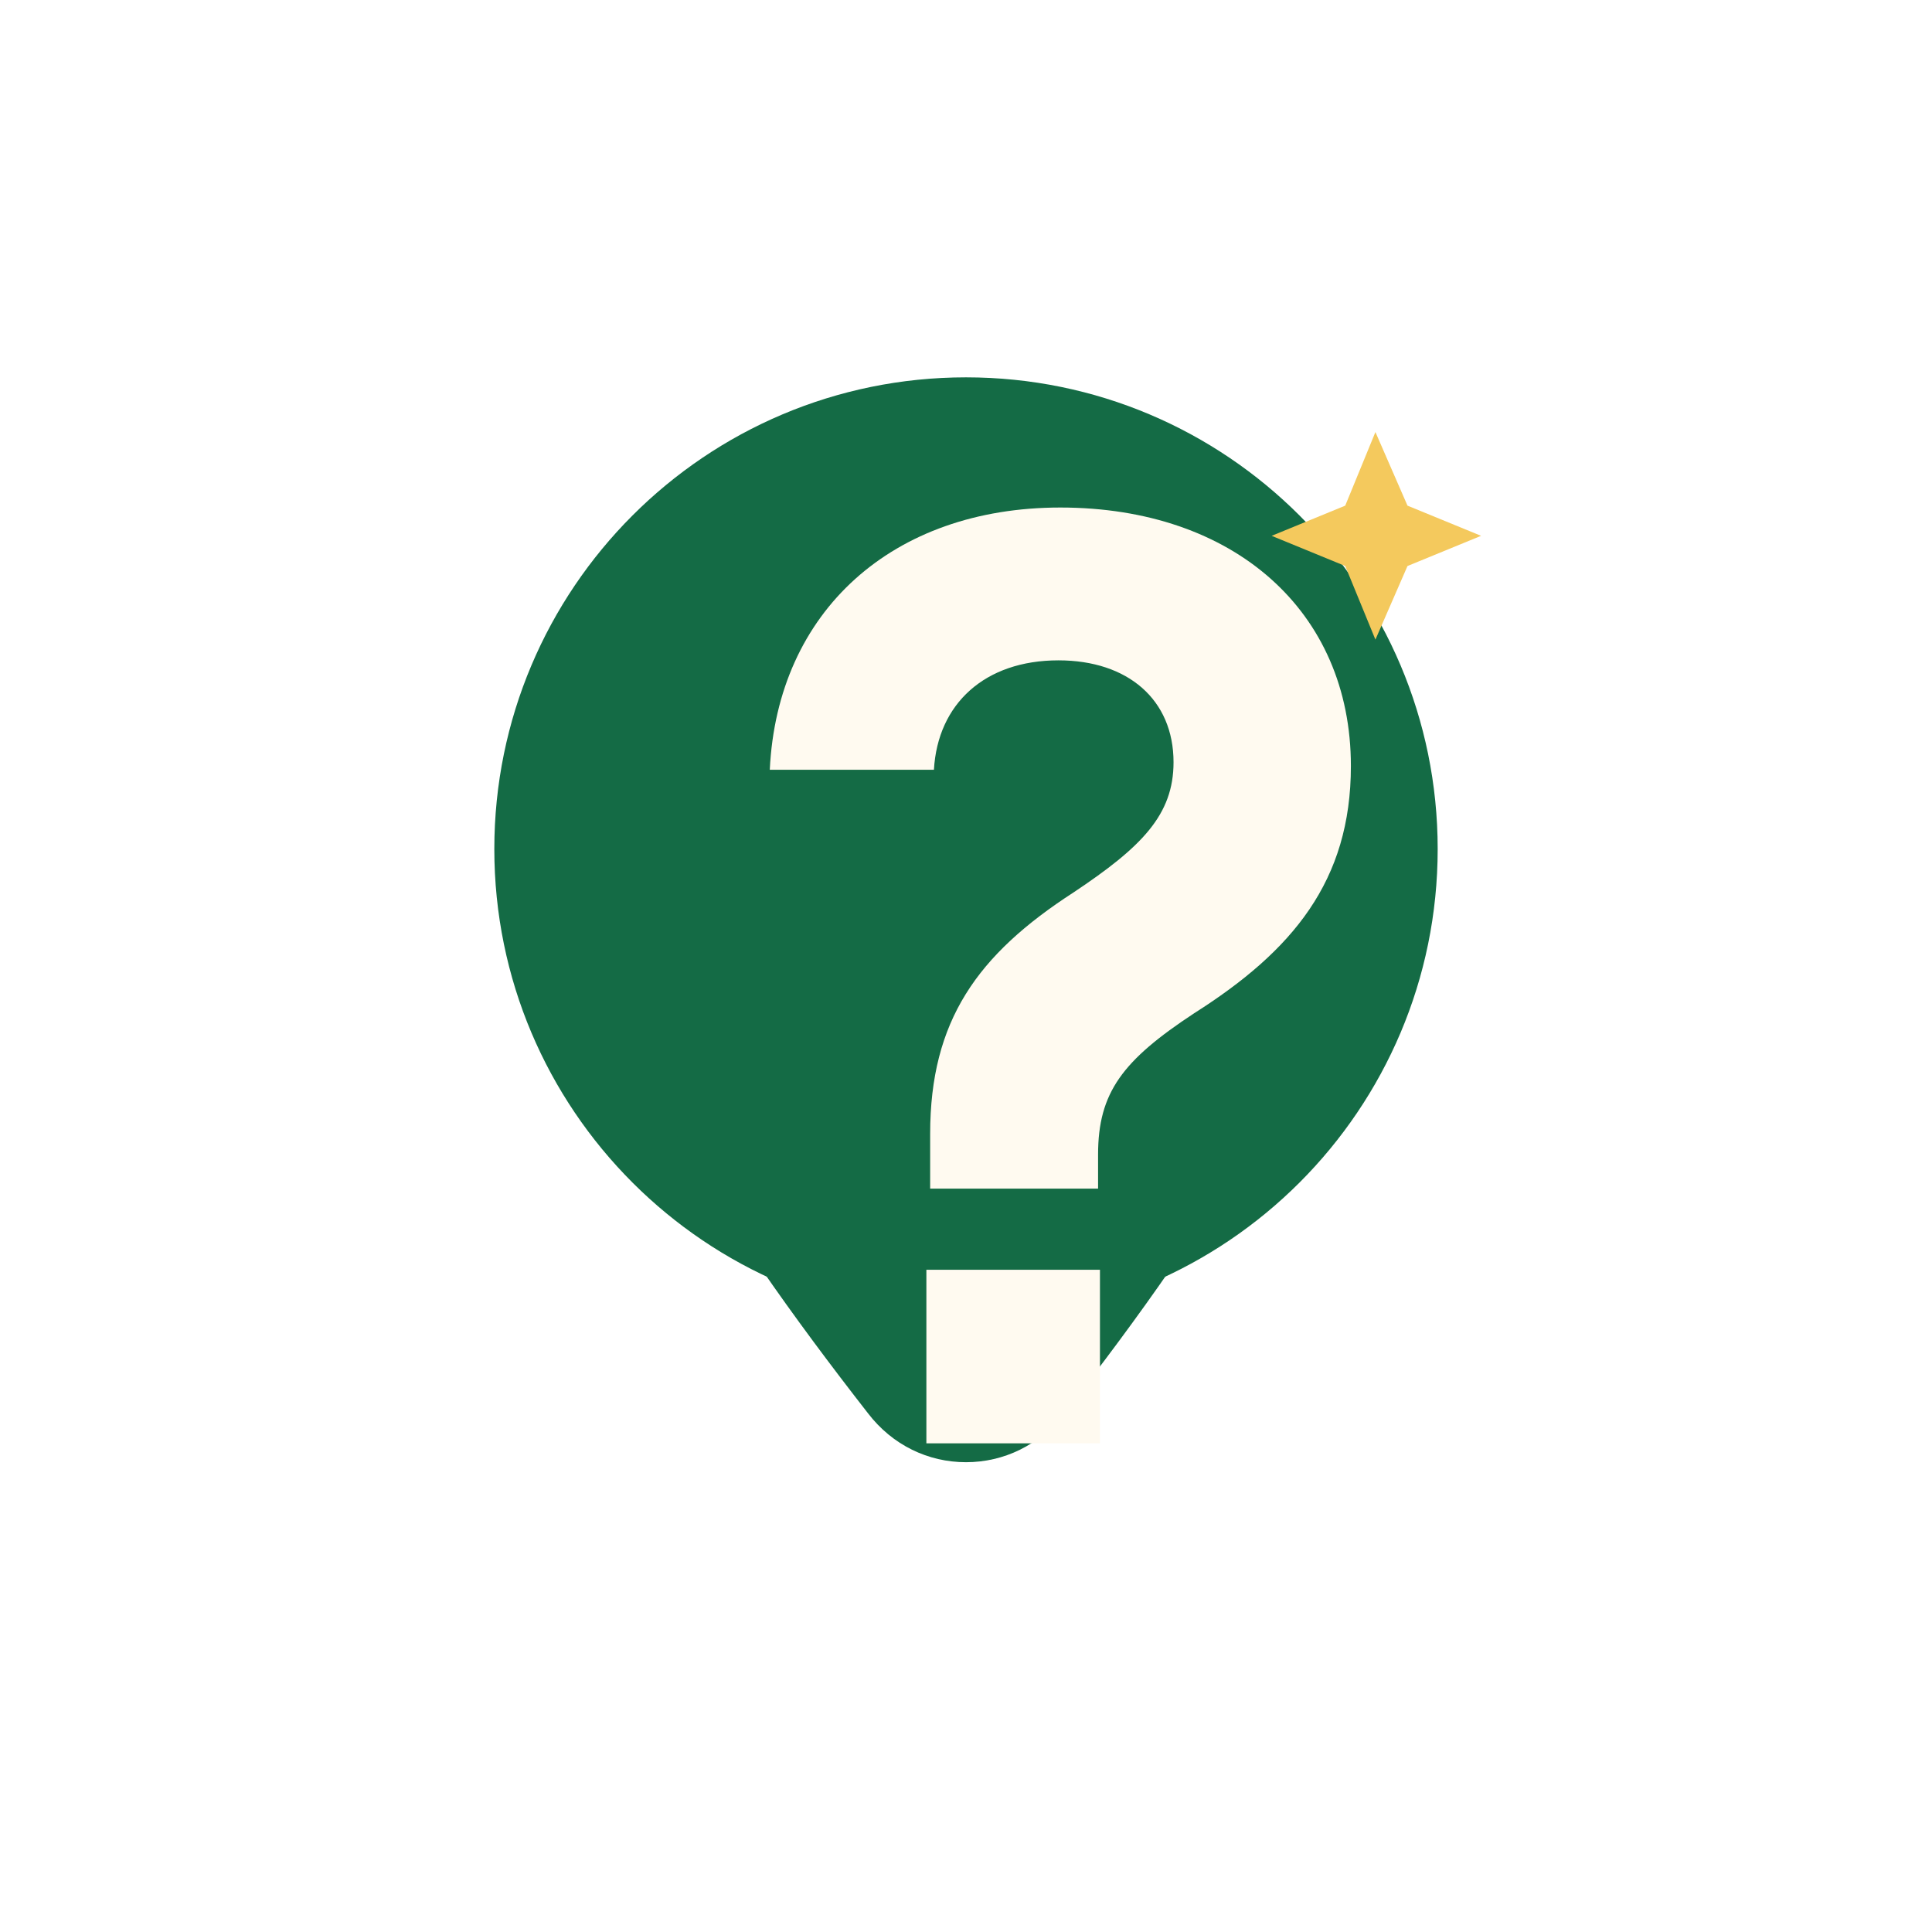
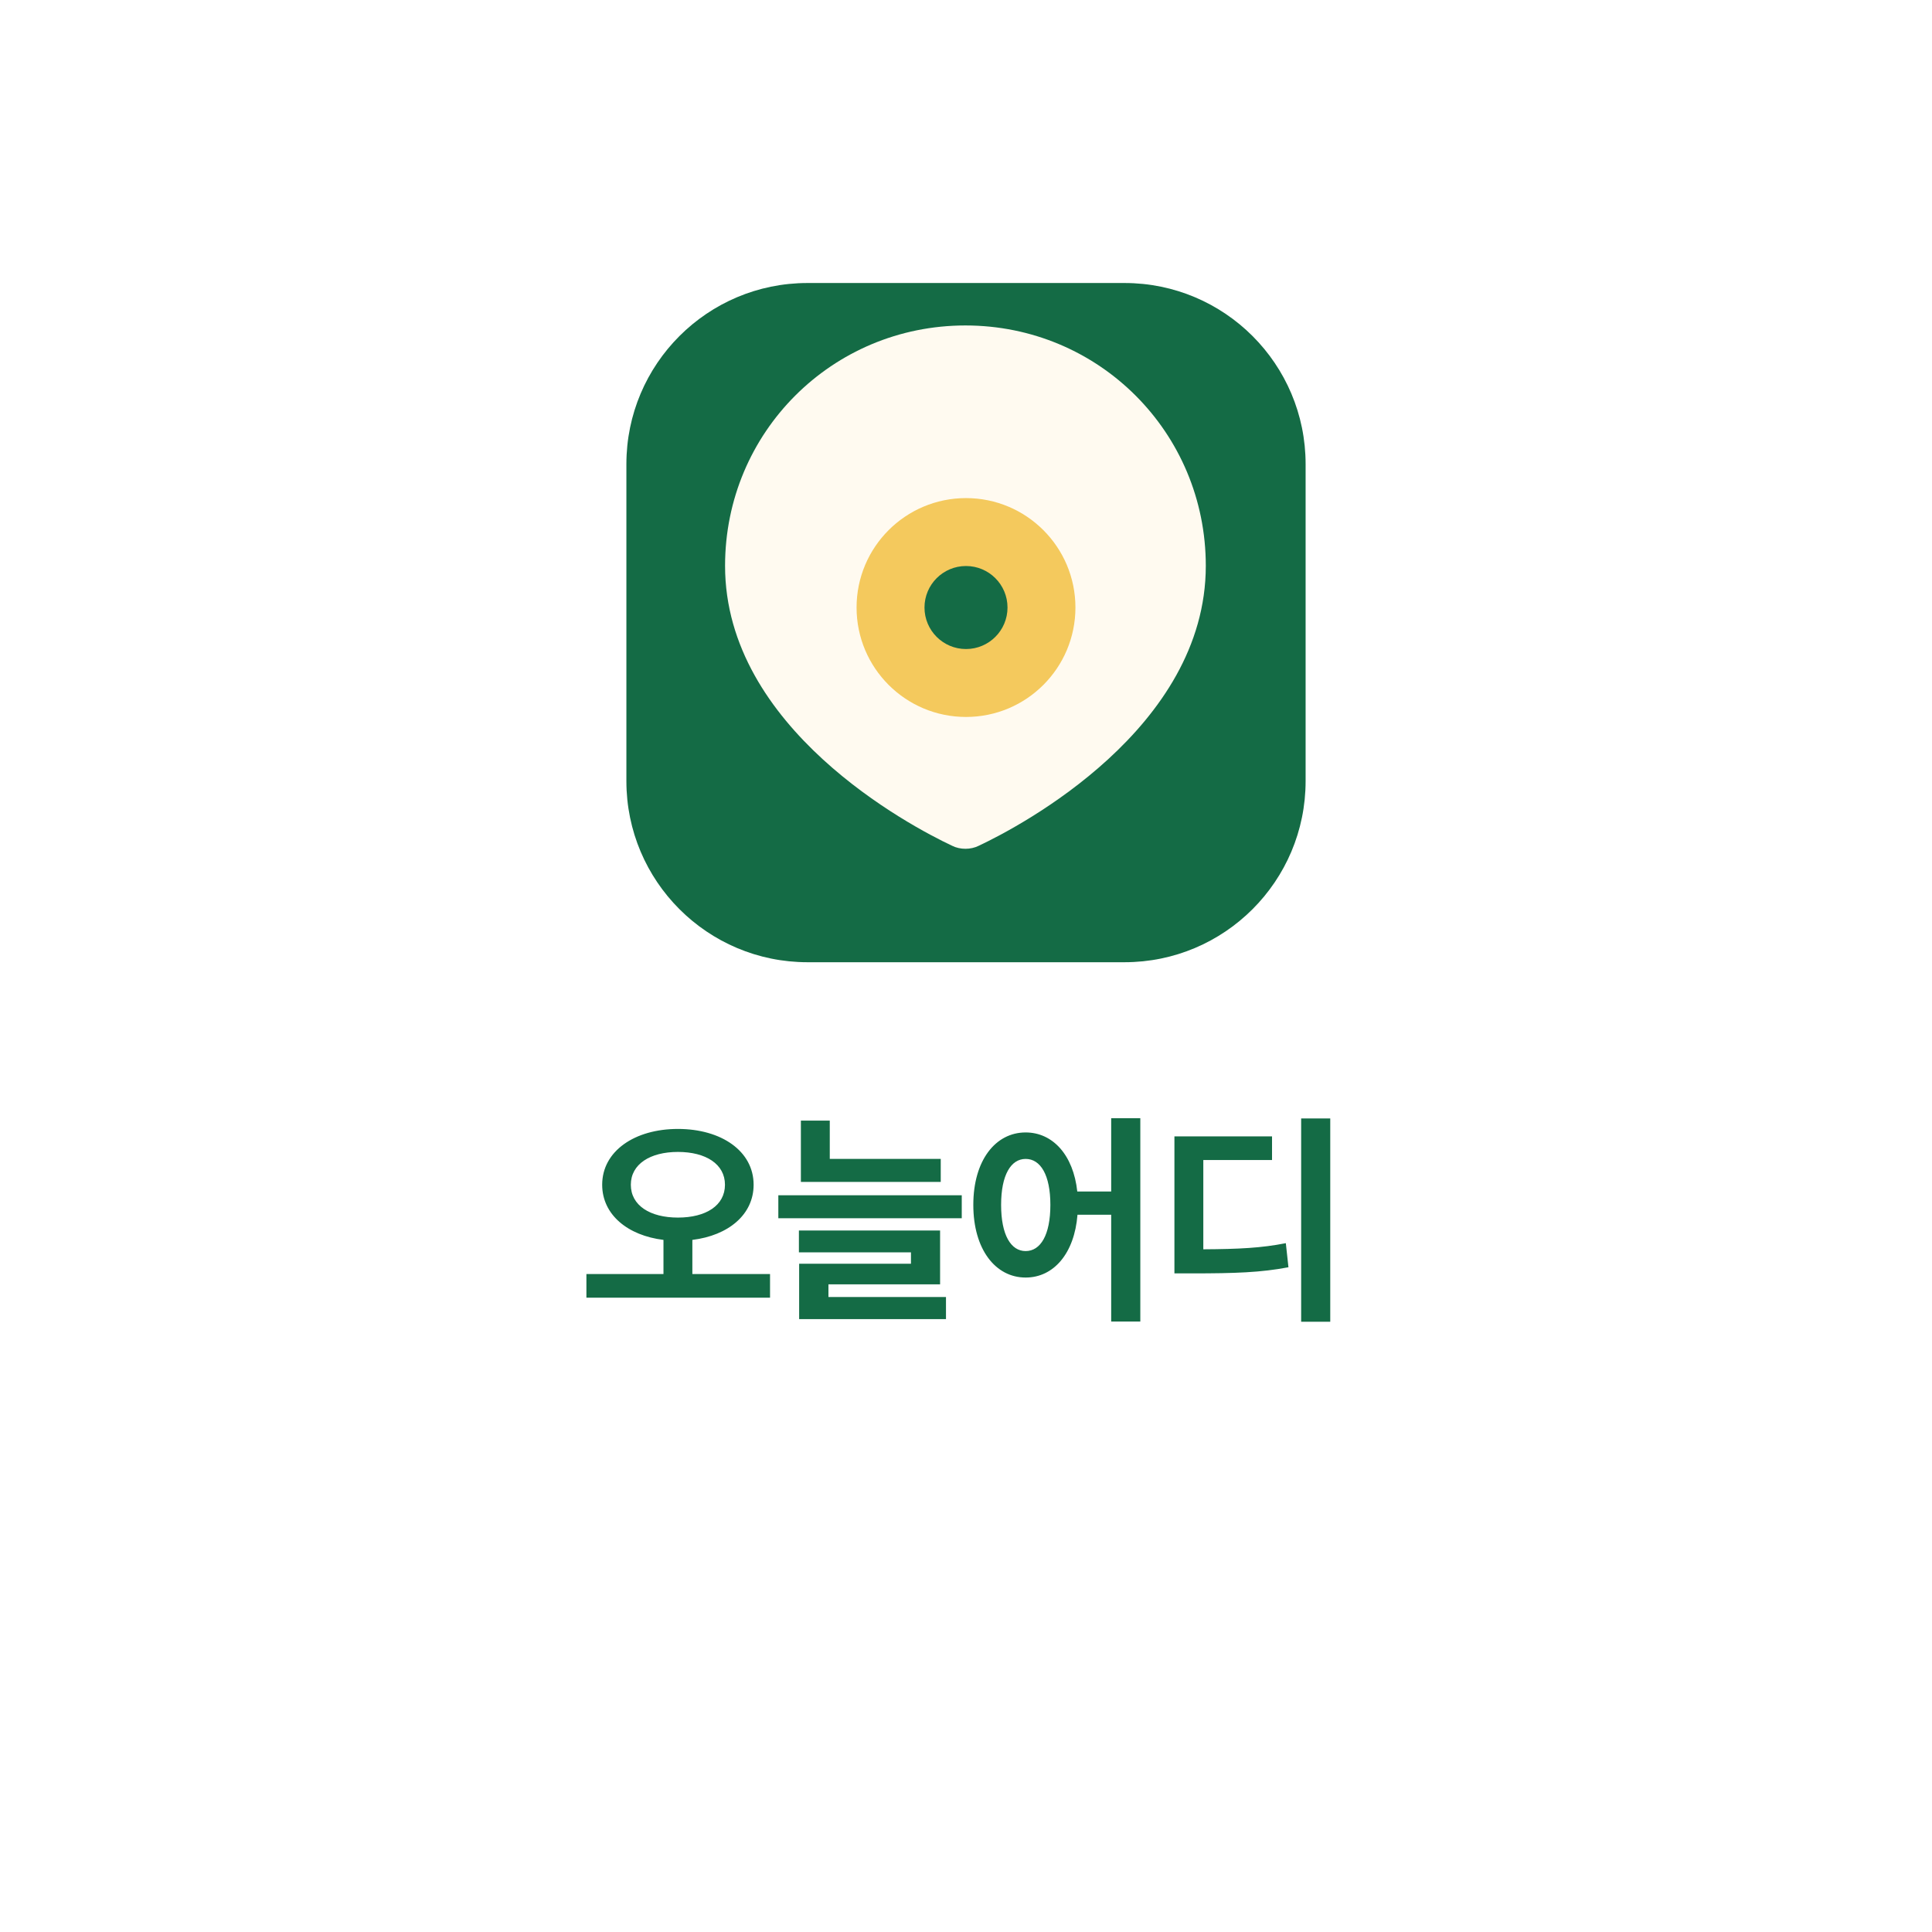
<svg xmlns="http://www.w3.org/2000/svg" width="1024" height="1024" viewBox="0 0 1024 1024">
-   <circle cx="512" cy="450" r="250" fill="#146b45" />
-   <path d="M512 775c-20 0-39-9-52-26-78-100-155-216-155-310 0-114 93-207 207-207s207 93 207 207c0 94-77 210-155 310-13 17-32 26-52 26Z" fill="#146b45" />
-   <path d="M408 408c4-84 65-139 154-139 92 0 154 55 154 137 0 61-31 98-83 131-38 25-51 42-51 75v18h-89v-29c0-60 25-95 76-128 36-24 53-41 53-69 0-33-24-54-61-54-39 0-64 23-66 58h-87Zm83 265h92v92h-92v-92Z" fill="#fffaf0" />
-   <path d="m729 229 17 39 39 16-39 16-17 39-16-39-39-16 39-16 16-39Z" fill="#f4c95d" />
+   <rect x="332" y="150" width="360" height="360" rx="96" fill="#146b45" />
+   <path d="M512 202c-101 0-182 81-182 182 0 123 140 197 172 212 6 3 14 3 20 0 32-15 172-89 172-212 0-101-81-182-182-182Z" transform="translate(0 -34) scale(.7) translate(219 93)" fill="#fffaf0" />
+   <circle cx="512" cy="322" r="58" fill="#f4c95d" />
+   <circle cx="512" cy="322" r="22" fill="#146b45" />
+   <text x="512" y="690" text-anchor="middle" fill="#146b45" font-family="Noto Sans KR, sans-serif" font-size="116" font-weight="900" letter-spacing="-5">오늘어디</text>
</svg>
